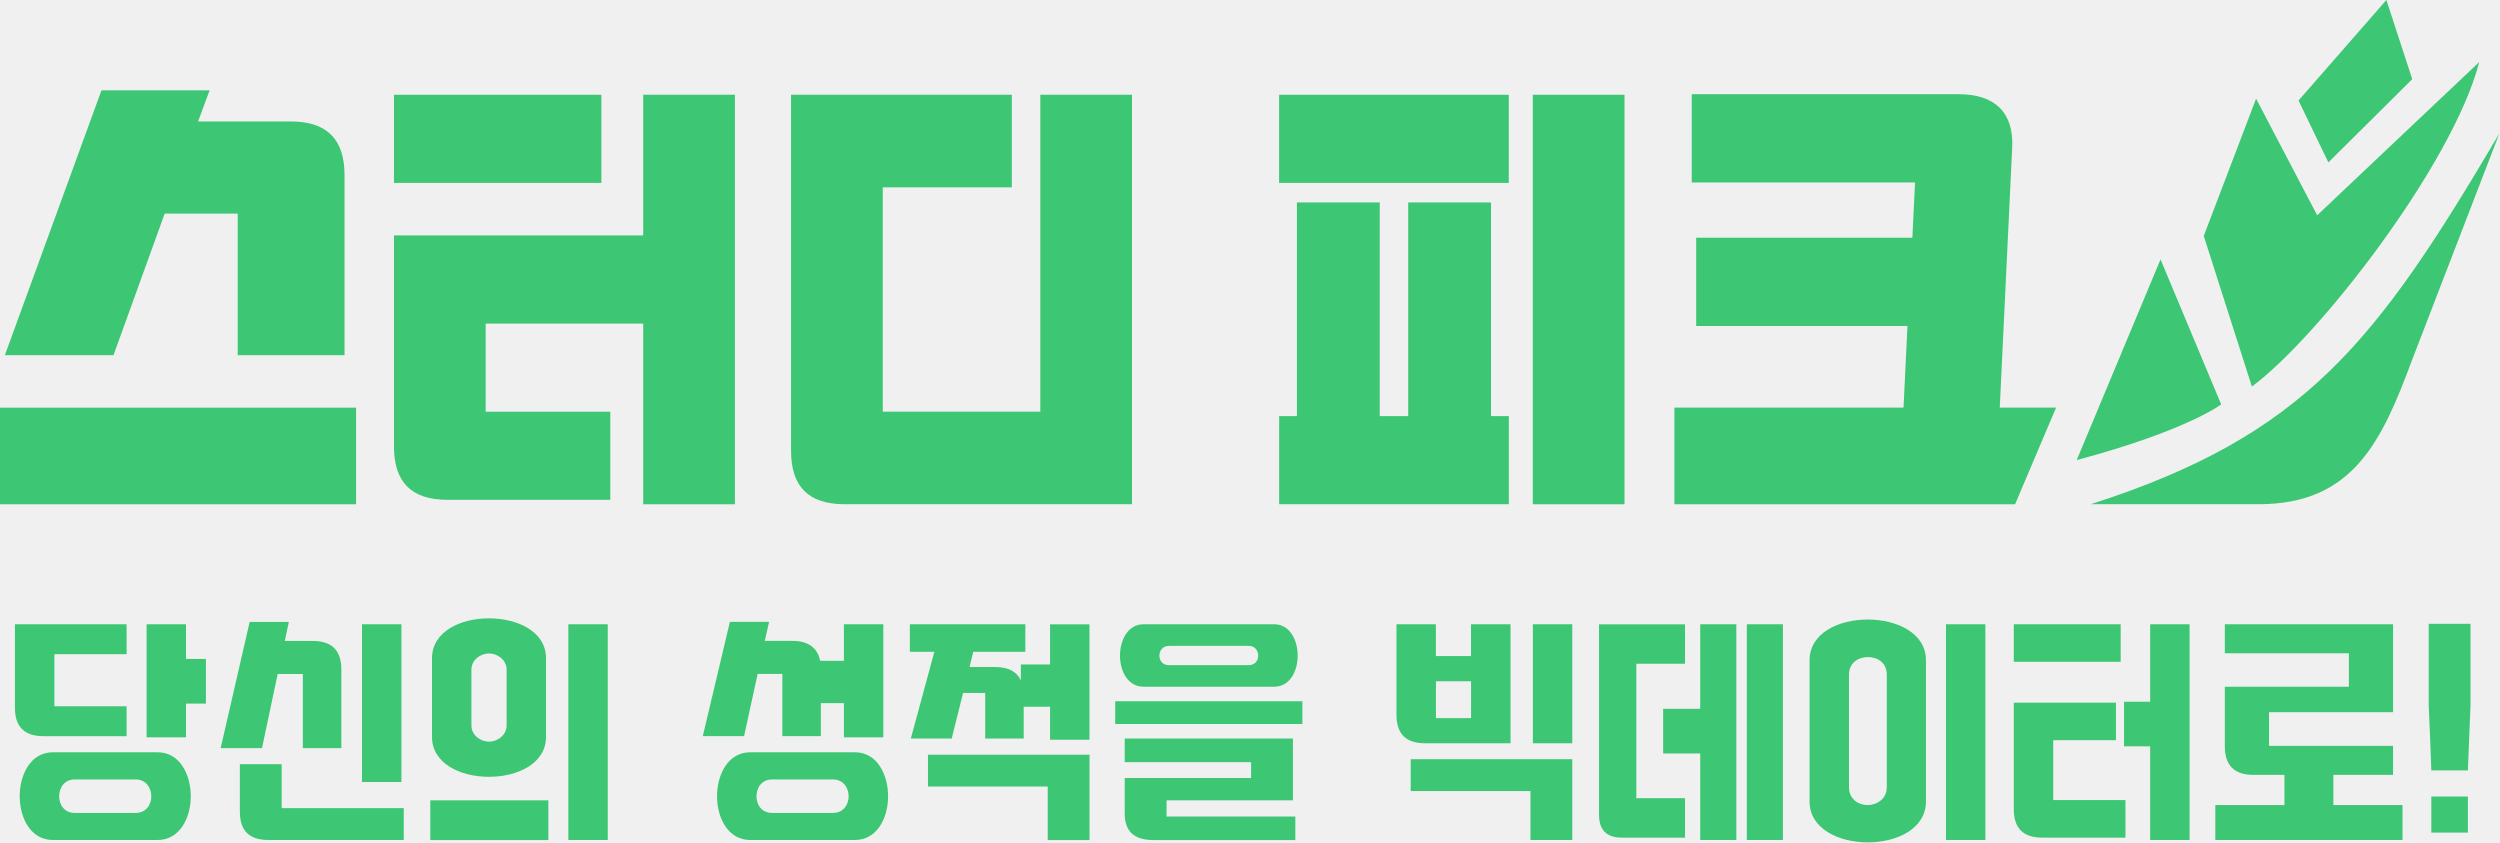
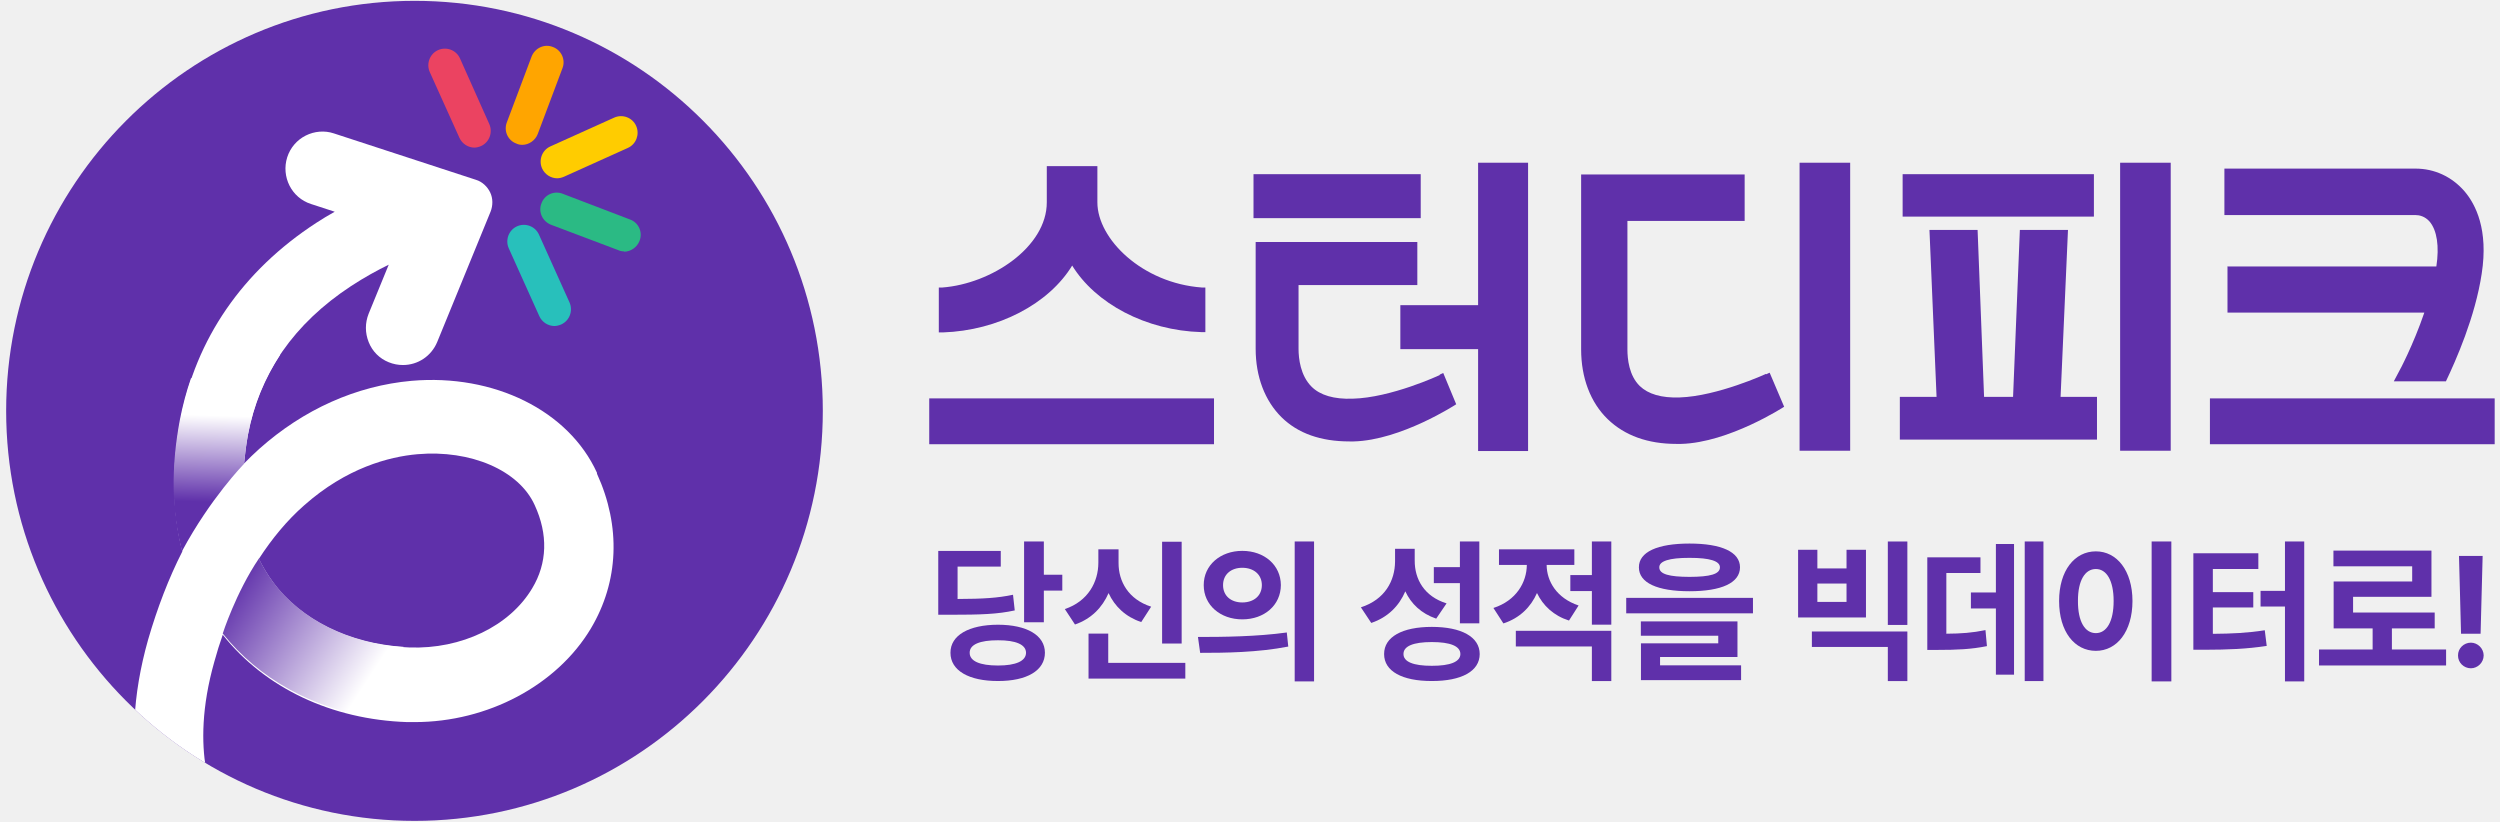
- <svg xmlns="http://www.w3.org/2000/svg" width="439" height="148" viewBox="0 0 439 148" fill="none">
-   <g clip-path="url(#clip0_1_760)">
-     <path d="M0 71.59H62.53V88.55H0V71.59ZM0.86 62.36L17.82 15.86H36.81L34.78 21.33H51.12C57.45 21.33 60.5 24.53 60.5 30.71V62.37H41.74V37.51H28.92L19.93 62.37H0.86V62.36Z" fill="#3DC674" />
-     <path d="M112.95 16.64V41.34H69.18V78.39C69.18 84.57 72.15 87.77 78.56 87.77H107.17V72.3H85.28V56.82H112.95V88.55H129.05V16.64H112.95Z" fill="#3DC674" />
-     <path d="M105.6 16.64H69.18V32.12H105.6V16.64Z" fill="#3DC674" />
-     <path d="M182.68 16.64V72.29H155.01V32.89H177.68V16.63H138.91V79.16C138.91 85.34 141.88 88.54 148.29 88.54H198.78V16.64H182.68Z" fill="#3DC674" />
-     <path d="M224.61 16.64H264.94V32.12H224.61V16.64ZM224.61 73.07H227.74V35.55H242.28V73.07H247.28V35.55H261.82V73.07H264.95V88.54H224.62V73.07H224.61ZM269.16 16.64H285.26V88.55H269.16V16.64Z" fill="#3DC674" />
-     <path d="M351.16 71.56L353.34 25.93C353.65 19.75 350.29 16.54 343.95 16.54H297.07V32.04H336.28L335.81 41.75H297.85V57.25H334.95L334.26 71.57H294.02V88.55H353.85L361.05 71.57H351.17L351.16 71.56Z" fill="#3DC674" />
-     <path d="M367.11 88.55C404.9 76.43 417.31 59.99 438.89 23.43L423.52 63.32C418.25 77.46 413.21 88.54 396.63 88.54H367.12L367.11 88.55Z" fill="#3DC674" />
-     <path d="M406.9 37.81L396.17 17.33L386.98 41.43L395.43 67.88C407.13 59.23 430.67 28.92 435.36 10.89L406.9 37.8V37.81Z" fill="#3DC674" />
-     <path d="M419.05 0L403.62 17.65L408.86 28.52L423.59 13.9L419.05 0Z" fill="#3DC674" />
-     <path d="M379.39 45.55L390.04 71.01C390.04 71.01 384.1 75.59 364.67 80.79L379.39 45.55Z" fill="#3DC674" />
-     <path d="M7.63 129.27C4.21 129.27 2.62 127.56 2.62 124.26V109.62H22.23V114.88H9.55V124.02H22.23V129.28H7.63V129.27ZM9.26 147.5C5.42 147.5 3.46 143.66 3.46 139.82C3.46 135.98 5.42 132.1 9.26 132.1H27.7C31.54 132.1 33.5 135.98 33.5 139.82C33.5 143.66 31.54 147.5 27.7 147.5H9.26ZM23.82 142.75C25.7 142.75 26.57 141.25 26.57 139.83C26.57 138.41 25.69 136.87 23.82 136.87H13.14C11.26 136.87 10.39 138.37 10.39 139.83C10.39 141.29 11.27 142.75 13.14 142.75H23.82ZM25.74 109.62H32.66V115.71H36.16V123.55H32.66V129.47H25.74V109.61V109.62Z" fill="#3DC674" />
-     <path d="M38.75 131.36L43.84 109.21H50.72L50.01 112.55H54.93C58.31 112.55 59.94 114.26 59.94 117.56V131.37H53.18V118.35H48.76L46.01 131.37H38.75V131.36ZM47.13 147.5C43.71 147.5 42.12 145.83 42.12 142.49V134.19H49.46V141.91H70.9V147.5H47.12H47.13ZM63.57 109.62H70.49V137.32H63.57V109.62Z" fill="#3DC674" />
-     <path d="M75.56 140.54H96.29V147.51H75.56V140.54ZM95.88 129.4C95.88 134.11 90.83 136.41 85.87 136.41C80.91 136.41 75.86 134.12 75.86 129.4V115.59C75.86 110.92 80.82 108.58 85.87 108.58C90.92 108.58 95.88 110.92 95.88 115.59V129.4ZM88.96 117.59C88.96 115.92 87.42 114.75 85.87 114.75C84.32 114.75 82.78 115.92 82.78 117.59V127.39C82.78 129.06 84.32 130.23 85.87 130.23C87.42 130.23 88.96 129.06 88.96 127.39V117.59ZM99.8 109.62H106.72V147.5H99.8V109.62Z" fill="#3DC674" />
-     <path d="M123.41 129.27L128.17 109.2H135.05L134.3 112.54H139.14C141.93 112.54 143.56 113.75 144.02 116.04H148.19V109.62H155.11V129.48H148.19V123.47H144.14V129.27H137.38V118.34H133.04L130.66 129.27H123.4H123.41ZM131.71 147.5C127.87 147.5 125.91 143.66 125.91 139.82C125.91 135.98 127.87 132.1 131.71 132.1H150.15C153.99 132.1 155.95 135.98 155.95 139.82C155.95 143.66 153.99 147.5 150.15 147.5H131.71ZM146.27 142.75C148.15 142.75 149.02 141.25 149.02 139.83C149.02 138.41 148.14 136.87 146.27 136.87H135.59C133.71 136.87 132.84 138.37 132.84 139.83C132.84 141.29 133.72 142.75 135.59 142.75H146.27Z" fill="#3DC674" />
-     <path d="M159.78 109.62H180.05V114.46H170.91L170.24 117.13H174.75C177.04 117.13 178.55 117.92 179.26 119.47V116.68H184.39V109.63H191.31V129.9H184.39V124.1H179.76V129.69H173V121.68H169.12L167.12 129.69H159.94L164.07 114.46H159.77V109.62H159.78ZM162.95 132.53H191.32V147.51H183.98V138.12H162.95V132.53Z" fill="#3DC674" />
-     <path d="M195.83 123.14H228.7V127.14H195.83V123.14ZM200.8 120.59C198.05 120.59 196.67 117.84 196.67 115.13C196.67 112.42 198.05 109.62 200.8 109.62H223.74C226.49 109.62 227.87 112.37 227.87 115.13C227.87 117.89 226.49 120.59 223.74 120.59H200.8ZM197.5 129.69H227.04V140.54H204.85V143.38H227.46V147.51H202.51C199.13 147.51 197.5 145.97 197.5 142.84V136.62H219.69V133.83H197.5V129.7V129.69ZM219.32 116.8C220.36 116.8 220.95 115.97 220.95 115.13C220.95 114.29 220.37 113.42 219.32 113.42H205.22C204.14 113.42 203.59 114.3 203.59 115.13C203.59 115.96 204.13 116.8 205.22 116.8H219.32Z" fill="#3DC674" />
-     <path d="M265.25 109.62V130.52H250.23C246.81 130.52 245.22 128.81 245.22 125.51V109.62H252.14V115.21H258.31V109.62H265.24H265.25ZM247.72 133.32H276.09V147.5H268.75V138.91H247.72V133.32ZM252.15 126.1H258.32V119.63H252.15V126.1ZM269.17 109.62H276.09V130.52H269.17V109.62Z" fill="#3DC674" />
-     <path d="M284.79 147.09C282.08 147.09 280.79 145.71 280.79 143.09V109.63H295.89V116.55H287.34V140.16H295.89V147.09H284.79ZM292.05 124.47H298.56V109.62H304.9V147.5H298.56V132.31H292.05V124.47ZM306.74 109.62H313.08V147.5H306.74V109.62Z" fill="#3DC674" />
-     <path d="M338.2 140.74C338.2 145.54 333.07 147.92 327.98 147.92C322.89 147.92 317.76 145.54 317.76 140.74V115.96C317.76 111.16 322.85 108.79 327.98 108.79C333.11 108.79 338.2 111.17 338.2 115.96V140.74ZM331.32 118.47C331.32 116.39 329.73 115.38 327.98 115.38C326.35 115.38 324.68 116.38 324.68 118.47V138.24C324.68 140.28 326.27 141.37 327.98 141.37C329.56 141.37 331.32 140.29 331.32 138.24V118.47ZM341.71 109.62H348.63V147.5H341.71V109.62Z" fill="#3DC674" />
-     <path d="M353.62 109.62H372.39V116.21H353.62V109.62ZM373.23 147.09H358.63C355.21 147.09 353.62 145.38 353.62 142.08V123.39H371.56V129.98H360.55V140.49H373.23V147.08V147.09ZM372.98 123.22H377.57V109.62H384.49V147.5H377.57V131.06H372.98V123.22Z" fill="#3DC674" />
-     <path d="M409.74 136.07V141.37H421.88V147.5H389.01V141.37H401.15V136.07H395.69C392.31 136.07 390.68 134.36 390.68 131.06V120.59H412.46V114.71H390.68V109.62H420.22V125.06H398.44V130.98H420.22V136.07H409.75H409.74Z" fill="#3DC674" />
-     <path d="M426.94 135.28C426.82 131.36 426.65 127.81 426.48 123.89V109.54H433.82V123.89L433.36 135.28H426.94ZM426.94 139.87H433.36V146.21H426.94V139.87Z" fill="#3DC674" />
+ <svg xmlns="http://www.w3.org/2000/svg" width="216" height="71" viewBox="0 0 216 71" fill="none">
+   <g clip-path="url(#clip0_1207_10770)">
+     <path d="M71.091 35.498C71.091 55.058 55.283 70.924 35.825 70.924C16.366 70.924 0.532 55.058 0.532 35.498C0.532 15.939 16.339 0.073 35.825 0.073C55.31 0.073 71.091 15.939 71.091 35.498Z" fill="#5F30AA" />
+     <mask id="mask0_1207_10770" style="mask-type:luminance" maskUnits="userSpaceOnUse" x="0" y="0" width="72" height="71">
+       <path d="M0.532 35.498C0.532 55.058 16.339 70.924 35.825 70.924C55.31 70.924 71.091 55.058 71.091 35.498C71.091 15.939 55.284 0.073 35.825 0.073C16.366 0.073 0.532 15.939 0.532 35.498Z" fill="white" />
+     </mask>
+     <g mask="url(#mask0_1207_10770)">
+       <path d="M45.128 12.514C44.968 12.514 44.782 12.488 44.622 12.407C43.875 12.14 43.502 11.31 43.795 10.561L45.928 4.889C46.221 4.14 47.047 3.765 47.767 4.059C48.514 4.327 48.887 5.183 48.593 5.905L46.461 11.578C46.248 12.14 45.688 12.514 45.128 12.514Z" fill="#FFA500" />
+       <path d="M40.997 12.755C40.464 12.755 39.931 12.434 39.691 11.899L37.132 6.227C36.812 5.504 37.132 4.648 37.852 4.327C38.571 4.006 39.424 4.327 39.744 5.049L42.276 10.722C42.596 11.444 42.276 12.3 41.557 12.621C41.37 12.702 41.157 12.755 40.97 12.755" fill="#EB4361" />
+       <path d="M48.141 15.404C47.608 15.404 47.075 15.083 46.835 14.548C46.515 13.825 46.835 12.969 47.555 12.648L53.072 10.16C53.792 9.839 54.645 10.16 54.965 10.882C55.285 11.605 54.965 12.461 54.245 12.782L48.727 15.27C48.541 15.351 48.328 15.404 48.141 15.404Z" fill="#FFCC00" />
+       <path d="M47.901 28.167C47.368 28.167 46.835 27.846 46.595 27.311L43.956 21.451C43.636 20.729 43.956 19.872 44.676 19.551C45.395 19.23 46.248 19.551 46.568 20.274L49.207 26.134C49.527 26.856 49.207 27.712 48.487 28.033C48.301 28.113 48.088 28.167 47.901 28.167Z" fill="#28C0BB" />
+       <path d="M53.925 21.719C53.765 21.719 53.578 21.692 53.418 21.612L47.607 19.418C46.861 19.123 46.488 18.294 46.781 17.572C47.047 16.822 47.874 16.448 48.62 16.742L54.431 18.963C55.177 19.23 55.551 20.06 55.257 20.809C55.044 21.371 54.484 21.745 53.925 21.745" fill="#2BBA84" />
+       <path d="M51.579 40.85C49.127 35.472 42.676 32.288 35.559 32.903C30.787 33.331 26.229 35.365 22.391 38.79C21.938 39.191 21.511 39.619 21.085 40.047C21.165 39.218 21.271 38.388 21.431 37.505C22.417 32.261 25.403 27.953 30.334 24.715C31.48 23.966 32.6 23.351 33.586 22.869L31.854 27.097C31.534 27.899 31.534 28.756 31.854 29.558C32.173 30.361 32.787 30.977 33.586 31.298C33.986 31.458 34.386 31.538 34.812 31.538C36.119 31.538 37.265 30.762 37.771 29.558L42.383 18.294C42.596 17.759 42.596 17.143 42.356 16.635C42.116 16.127 41.663 15.698 41.13 15.538L28.841 11.524C28.042 11.257 27.162 11.337 26.416 11.712C25.669 12.086 25.083 12.755 24.816 13.585C24.283 15.27 25.19 17.09 26.869 17.625L28.921 18.294C28.388 18.588 27.855 18.909 27.322 19.257C20.951 23.404 16.9 29.291 15.594 36.301C14.82 40.395 14.874 44.221 15.753 47.646C14.581 49.947 13.594 52.516 12.795 55.272C11.435 60.088 11.222 64.583 12.181 68.704C12.901 71.834 14.074 73.573 14.207 73.787L14.634 74.403L14.714 74.349C15.247 74.831 15.94 75.099 16.633 75.099C18.286 75.099 19.619 73.68 19.619 71.915C19.619 71.219 19.405 70.55 19.005 70.015C18.659 69.453 16.26 65.118 18.526 57.145C18.739 56.369 18.979 55.593 19.245 54.844C22.897 59.446 28.655 62.175 35.186 62.389C35.399 62.389 35.612 62.389 35.825 62.389C42.143 62.389 48.114 59.205 51.046 54.309C53.472 50.242 53.658 45.479 51.579 40.93M46.194 43.633C47.367 46.174 47.287 48.663 45.981 50.83C44.035 54.094 39.877 56.101 35.372 55.941C30.468 55.78 26.043 53.666 23.564 50.268C23.11 49.653 22.711 48.984 22.364 48.288C23.51 46.522 24.816 44.944 26.282 43.659C29.934 40.422 33.613 39.459 36.065 39.244C40.677 38.843 44.835 40.636 46.194 43.633Z" fill="white" />
+     </g>
+     <mask id="mask1_1207_10770" style="mask-type:luminance" maskUnits="userSpaceOnUse" x="19" y="48" width="16" height="15">
+       <path d="M19.245 54.737C22.364 58.643 27.002 61.212 32.333 62.014L34.865 55.887C30.147 55.593 25.962 53.506 23.563 50.242C23.11 49.626 22.71 48.957 22.364 48.261C20.365 51.231 19.245 54.737 19.245 54.737Z" fill="white" />
+     </mask>
+     <g mask="url(#mask1_1207_10770)">
+       <path d="M23.901 41.116L12.983 57.927L30.2 69.193L41.118 52.382L23.901 41.116Z" fill="url(#paint0_linear_1207_10770)" />
+     </g>
+     <mask id="mask2_1207_10770" style="mask-type:luminance" maskUnits="userSpaceOnUse" x="15" y="30" width="10" height="18">
+       <path d="M16.5 32.689C16.1 33.84 15.78 35.044 15.541 36.274C14.768 40.368 14.821 44.194 15.727 47.619C18.18 43.044 21.085 40.074 21.085 40.074C21.165 39.244 21.272 38.415 21.432 37.532C21.911 35.017 22.844 32.742 24.204 30.655L16.5 32.689Z" fill="white" />
+     </mask>
+     <g mask="url(#mask2_1207_10770)">
+       <path d="M14.809 30.376L14.309 47.6L24.22 47.89L24.721 30.666L14.809 30.376Z" fill="url(#paint1_linear_1207_10770)" />
+     </g>
+     <path d="M104.89 34.421H80.286V38.381H104.89V34.421Z" fill="#5F30AA" />
+     <path d="M92.602 22.889C94.628 26.233 99.026 28.561 103.798 28.695H104.144V24.842H103.851C98.68 24.467 94.814 20.641 94.814 17.484V14.353H90.443V17.484C90.443 21.337 85.671 24.521 81.406 24.842H81.113V28.722H81.46C86.231 28.561 90.629 26.26 92.655 22.915" fill="#5F30AA" />
+     <path d="M122.75 15.049H108.303V18.848H122.75V15.049Z" fill="#5F30AA" />
+     <path d="M127.708 26.367H120.99V30.166H127.708V38.969H132.026V14.059H127.708V26.367Z" fill="#5F30AA" />
+     <path d="M159.855 14.059H155.483V38.943H159.855V14.059Z" fill="#5F30AA" />
+     <path d="M187.55 14.059H183.179V38.943H187.55V14.059Z" fill="#5F30AA" />
+     <path d="M178.674 19.865H174.516L173.929 34.287H171.424L170.864 19.865H166.705L167.319 34.287H164.146V37.979H181.18V34.287H178.034L178.674 19.865Z" fill="#5F30AA" />
+     <path d="M180.913 15.049H164.387V18.715H180.913V15.049Z" fill="#5F30AA" />
+     <path d="M215.54 34.421H190.937V38.381H215.54V34.421Z" fill="#5F30AA" />
+     <path d="M124.376 32.414C124.376 32.414 120.191 34.367 116.859 34.447C115.26 34.501 114.06 34.153 113.314 33.404C112.354 32.441 112.194 30.969 112.194 30.14V24.628H122.457V20.909H108.489V30.14C108.489 32.548 109.289 34.635 110.728 36.053C112.141 37.444 114.114 38.14 116.593 38.14C116.593 38.14 116.859 38.14 116.966 38.14C121.071 38.033 125.816 34.929 125.816 34.929L124.696 32.227L124.403 32.361L124.376 32.414Z" fill="#5F30AA" />
+     <path d="M152.577 32.307C152.577 32.307 148.392 34.233 145.114 34.34C143.541 34.394 142.395 34.046 141.675 33.35C140.742 32.441 140.609 30.996 140.609 30.193V19.089H150.738V15.075H136.61V30.193C136.61 32.628 137.41 34.768 138.903 36.213C140.369 37.631 142.368 38.354 144.847 38.354C144.98 38.354 145.114 38.354 145.247 38.354C149.379 38.247 154.15 35.143 154.15 35.143L152.897 32.2L152.604 32.334L152.577 32.307Z" fill="#5F30AA" />
+     <path d="M192.455 22.995V27.009H209.462C208.502 29.819 207.302 32.066 207.276 32.093L206.823 32.949H211.327C212.18 31.156 213.86 27.384 214.42 23.638C215.006 19.865 213.913 17.671 212.927 16.52C211.834 15.263 210.341 14.567 208.688 14.567H192.188V18.581H208.688C209.035 18.581 209.515 18.688 209.915 19.142C210.554 19.892 210.768 21.283 210.501 23.022H192.482L192.455 22.995Z" fill="#5F30AA" />
+     <path d="M214.5 48.035L214.323 54.753H212.634L212.457 48.035H214.5ZM212.373 56.631C212.364 56.022 212.872 55.526 213.483 55.526C214.071 55.526 214.584 56.022 214.589 56.631C214.584 57.244 214.071 57.74 213.483 57.74C212.872 57.74 212.364 57.244 212.373 56.631Z" fill="#5F30AA" />
+     <path d="M211.342 56.116V57.497H200.363V56.116H204.995V54.294H201.627V50.24H208.413V48.929H201.609V47.572H210.078V51.565H203.306V52.923H210.358V54.294H206.66V56.116H211.342Z" fill="#5F30AA" />
+     <path d="M199.086 46.785V58.873H197.421V52.403H195.312V51.05H197.421V46.785H199.086ZM189.506 56.139V47.801H195.121V49.163H191.19V51.163H194.683V52.487H191.19V54.763C192.855 54.749 194.184 54.688 195.676 54.454L195.844 55.807C194.091 56.074 192.519 56.134 190.462 56.139H189.506Z" fill="#5F30AA" />
+     <path d="M187.604 46.785V58.873H185.901V46.785H187.604ZM177.907 51.926C177.903 49.304 179.246 47.637 181.083 47.637C182.898 47.637 184.241 49.304 184.246 51.926C184.241 54.575 182.898 56.233 181.083 56.233C179.246 56.233 177.903 54.575 177.907 51.926ZM179.535 51.926C179.526 53.728 180.151 54.702 181.083 54.702C181.998 54.702 182.618 53.728 182.618 51.926C182.618 50.142 181.998 49.163 181.083 49.163C180.151 49.163 179.526 50.142 179.535 51.926Z" fill="#5F30AA" />
+     <path d="M176.554 46.785V58.845H174.936V46.785H176.554ZM166.518 56.153V48.152H171.112V49.51H168.164V54.753C169.447 54.744 170.421 54.674 171.545 54.44L171.671 55.825C170.319 56.097 169.111 56.153 167.348 56.153H166.518ZM170.286 52.572V51.191H172.445V47.001H174.013V58.292H172.445V52.572H170.286Z" fill="#5F30AA" />
+     <path d="M157.021 47.501V49.112H159.54V47.501H161.219V53.349H155.356V47.501H157.021ZM156.546 55.896V54.561H164.796V58.845H163.108V55.896H156.546ZM157.021 52.005H159.54V50.418H157.021V52.005ZM163.108 53.995V46.785H164.796V53.995H163.108Z" fill="#5F30AA" />
+     <path d="M145.971 46.963C148.737 46.963 150.332 47.689 150.337 49.014C150.332 50.362 148.737 51.083 145.971 51.083C143.201 51.083 141.596 50.362 141.601 49.014C141.596 47.689 143.201 46.963 145.971 46.963ZM140.505 52.993V51.654H151.456V52.993H140.505ZM141.769 54.926V53.686H150.117V56.762H143.429V57.487H150.43V58.761H141.778V55.582H148.457V54.926H141.769ZM143.364 49.014C143.355 49.608 144.213 49.837 145.971 49.842C147.753 49.837 148.602 49.608 148.602 49.014C148.602 48.484 147.753 48.194 145.971 48.199C144.213 48.194 143.355 48.484 143.364 49.014Z" fill="#5F30AA" />
+     <path d="M136.023 47.464V48.808H133.63C133.639 50.221 134.497 51.682 136.391 52.314L135.561 53.616C134.232 53.194 133.317 52.324 132.795 51.237C132.268 52.441 131.307 53.405 129.894 53.864L129.031 52.529C131.009 51.893 131.909 50.306 131.918 48.808H129.512V47.464H136.023ZM130.967 55.853V54.5H139.217V58.845H137.538V55.853H130.967ZM135.677 51.069V49.688H137.538V46.785H139.217V53.971H137.538V51.069H135.677Z" fill="#5F30AA" />
+     <path d="M122.231 48.428C122.222 50.044 123.052 51.532 124.983 52.132L124.087 53.452C122.795 53.007 121.923 52.174 121.419 51.092C120.883 52.347 119.918 53.335 118.477 53.822L117.581 52.473C119.643 51.809 120.524 50.193 120.533 48.508V47.417H122.231V48.428ZM119.587 56.509C119.582 55.029 121.154 54.163 123.709 54.163C126.275 54.163 127.842 55.029 127.846 56.509C127.842 57.998 126.275 58.845 123.709 58.84C121.154 58.845 119.582 57.998 119.587 56.509ZM121.261 56.509C121.256 57.178 122.119 57.529 123.709 57.525C125.305 57.529 126.172 57.178 126.177 56.509C126.172 55.821 125.305 55.474 123.709 55.474C122.119 55.474 121.256 55.821 121.261 56.509ZM123.882 50.381V49H126.135V46.785H127.814V53.854H126.135V50.381H123.882Z" fill="#5F30AA" />
+     <path d="M107.332 47.595C109.244 47.595 110.657 48.826 110.667 50.554C110.657 52.286 109.244 53.513 107.332 53.513C105.443 53.513 103.997 52.286 104.002 50.554C103.997 48.826 105.443 47.595 107.332 47.595ZM103.503 55.034C105.644 55.034 108.61 55.006 111.18 54.646L111.306 55.863C108.647 56.382 105.798 56.406 103.694 56.406L103.503 55.034ZM105.672 50.554C105.672 51.509 106.39 52.052 107.332 52.052C108.293 52.052 109.02 51.509 109.025 50.554C109.02 49.613 108.297 49.056 107.332 49.056C106.385 49.056 105.672 49.613 105.672 50.554ZM111.861 58.873V46.785H113.535V58.873H111.861Z" fill="#5F30AA" />
+     <path d="M102.095 46.804V55.601H100.406V46.804H102.095ZM92.002 52.623C94.021 51.944 94.894 50.268 94.898 48.625V47.464H96.643V48.625C96.633 50.226 97.487 51.785 99.46 52.417L98.602 53.747C97.244 53.292 96.311 52.394 95.78 51.242C95.243 52.483 94.283 53.475 92.879 53.957L92.002 52.623ZM94.049 58.634V54.744H95.752V57.272H102.412V58.634H94.049Z" fill="#5F30AA" />
+     <path d="M90.188 46.785V49.655H91.783V51.027H90.188V53.765H88.481V46.785H90.188ZM81.065 53.115V47.6H86.466V48.957H82.735V51.752C84.965 51.743 86.186 51.668 87.525 51.387L87.674 52.74C86.191 53.063 84.778 53.115 82.064 53.115H81.065ZM82.12 56.397C82.115 54.88 83.724 53.981 86.228 53.976C88.705 53.981 90.281 54.88 90.281 56.397C90.281 57.941 88.705 58.845 86.228 58.84C83.724 58.845 82.115 57.941 82.12 56.397ZM83.78 56.397C83.775 57.122 84.657 57.501 86.228 57.501C87.758 57.501 88.644 57.122 88.649 56.397C88.644 55.685 87.758 55.315 86.228 55.32C84.657 55.315 83.775 55.685 83.78 56.397Z" fill="#5F30AA" />
  </g>
  <defs>
-     <clipPath id="clip0_1_760">
-       <rect width="438.88" height="147.92" fill="white" />
+     <linearGradient id="paint0_linear_1207_10770" x1="19.779" y1="50.946" x2="31.798" y2="58.751" gradientUnits="userSpaceOnUse">
+       <stop stop-color="#5F30AA" />
+       <stop offset="1" stop-color="white" />
+     </linearGradient>
+     <linearGradient id="paint1_linear_1207_10770" x1="19.582" y1="43.424" x2="19.801" y2="35.935" gradientUnits="userSpaceOnUse">
+       <stop stop-color="#5F30AA" />
+       <stop offset="1" stop-color="white" />
+     </linearGradient>
+     <clipPath id="clip0_1207_10770">
+       <rect width="216" height="71" fill="white" />
    </clipPath>
  </defs>
</svg>
